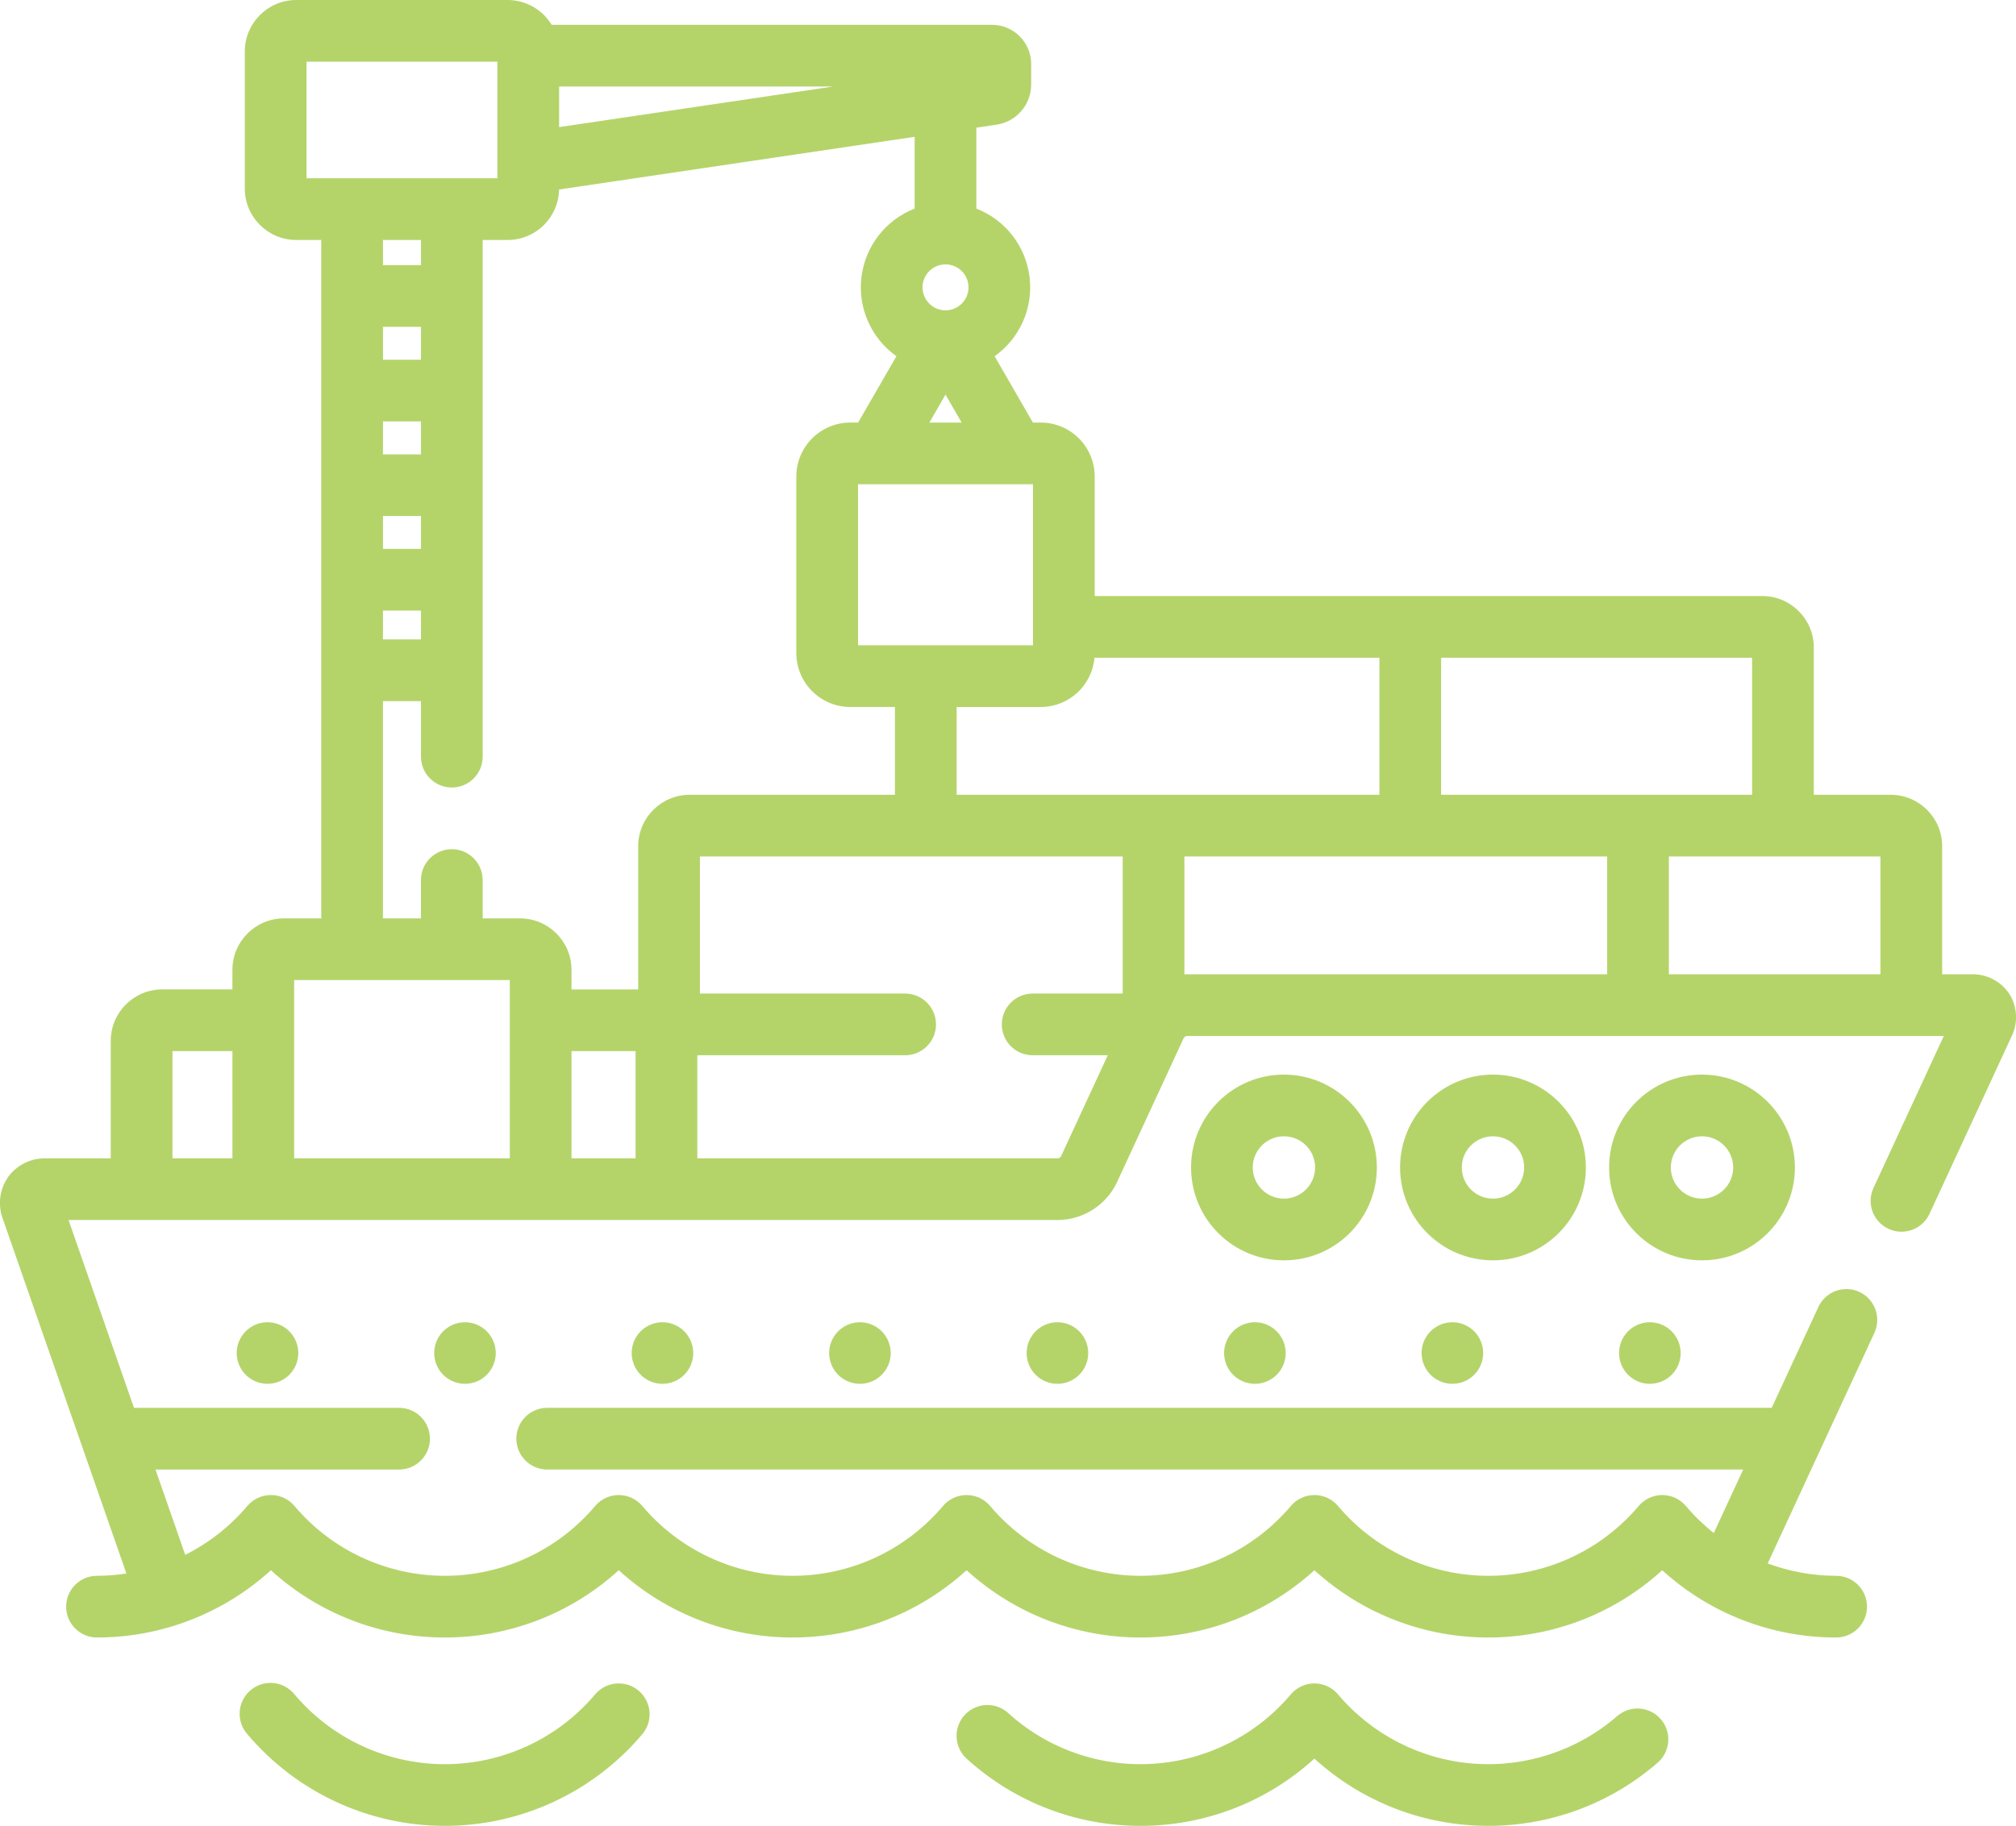
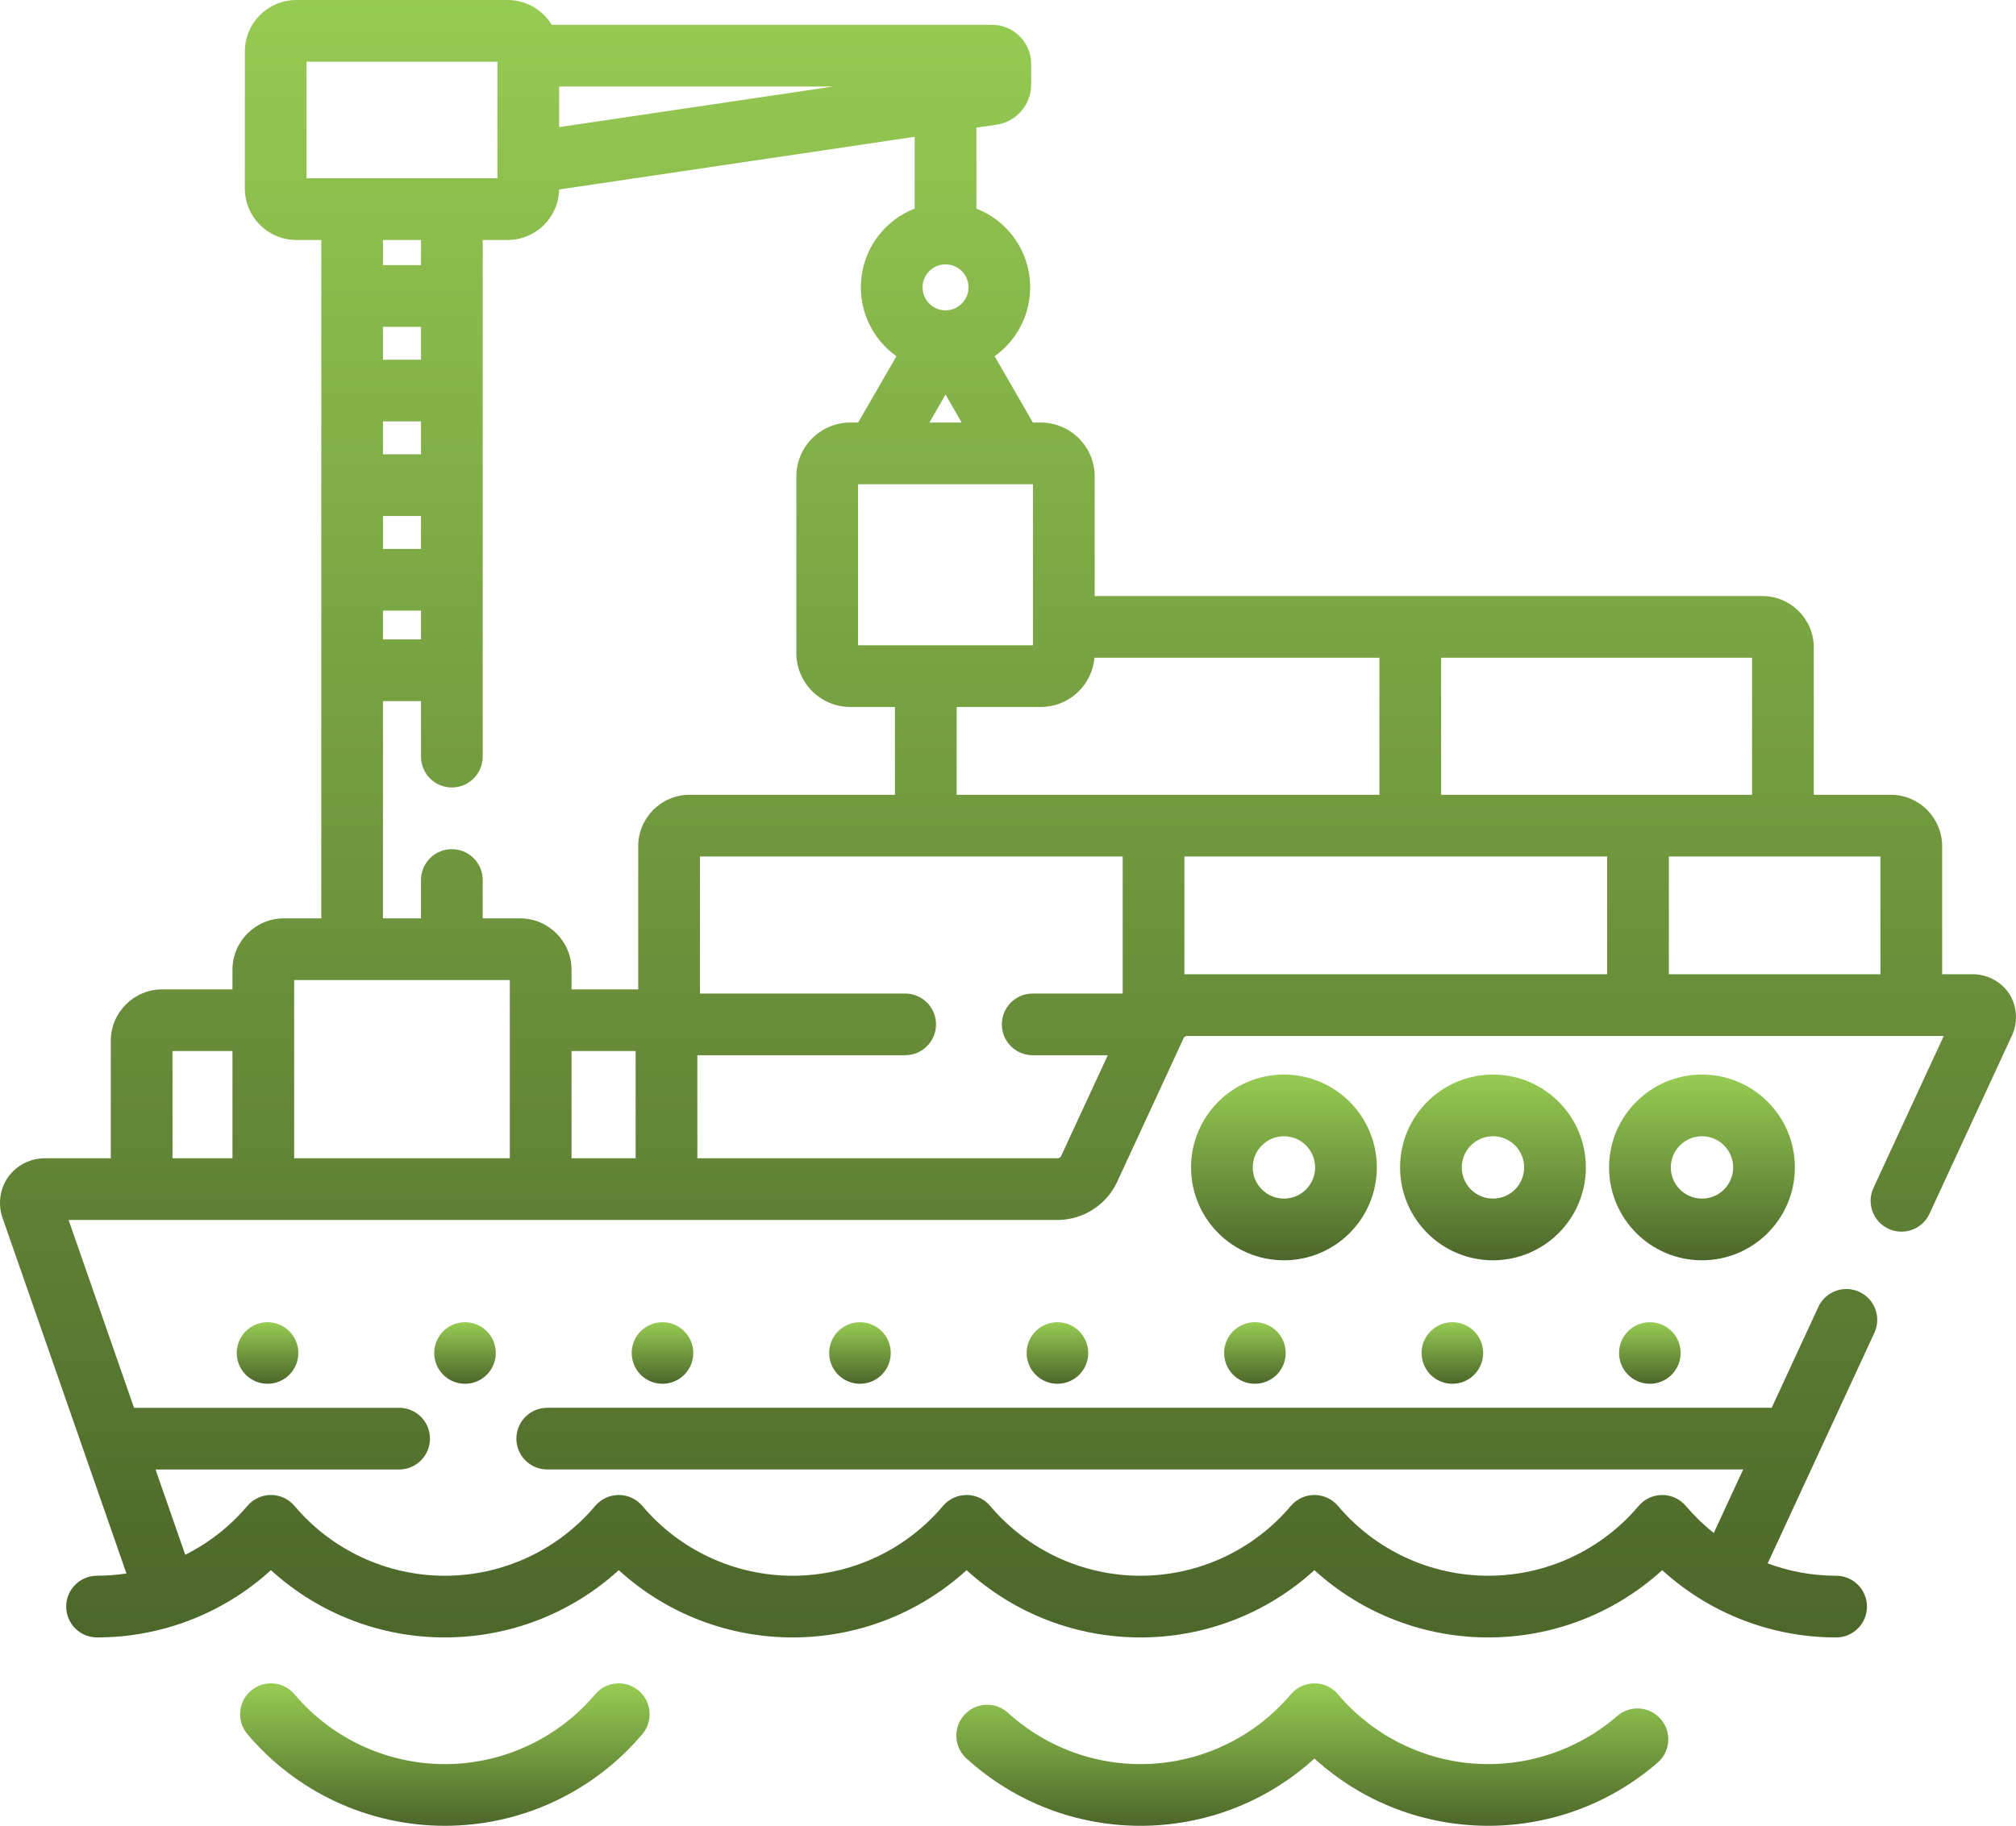
- <svg xmlns="http://www.w3.org/2000/svg" viewBox="-16527 -12483 512.002 463.841">
+ <svg xmlns="http://www.w3.org/2000/svg" viewBox="-9796.999 8510 512.023 463.844">
  <defs>
    <style>
      .cls-1 {
-         fill: #b4d46a;
+         fill: url(#linear-gradient);
      }
    </style>
+     <linearGradient id="linear-gradient" x1="0.5" x2="0.5" y2="1" gradientUnits="objectBoundingBox">
+       <stop offset="0" stop-color="#97cc53" />
+       <stop offset="1" stop-color="#4c662a" />
+     </linearGradient>
  </defs>
-   <g id="ship" transform="translate(-16527 -12507.08)">
+   <g id="ship" transform="translate(-9796.986 8485.92)">
    <g id="Group_1343" data-name="Group 1343">
      <g id="Group_1342" data-name="Group 1342">
-         <path id="Path_8113" data-name="Path 8113" class="cls-1" d="M326.088,297.07a23.592,23.592,0,1,0,23.589,23.592A23.618,23.618,0,0,0,326.088,297.07Zm0,31.511A7.919,7.919,0,1,1,334,320.662,7.927,7.927,0,0,1,326.089,328.581Z" />
+         <path id="Path_8113" data-name="Path 8113" class="cls-1" d="M326.088,297.07a23.592,23.592,0,1,0,23.589,23.591A23.593,23.593,0,0,0,326.088,297.07Zm0,31.511A7.919,7.919,0,1,1,334,320.662a7.919,7.919,0,0,1-7.912,7.919Z" />
      </g>
    </g>
    <g id="Group_1345" data-name="Group 1345">
      <g id="Group_1344" data-name="Group 1344">
-         <path id="Path_8114" data-name="Path 8114" class="cls-1" d="M379.175,297.07a23.592,23.592,0,1,0,23.588,23.592A23.618,23.618,0,0,0,379.175,297.07Zm0,31.511a7.919,7.919,0,1,1,7.915-7.919A7.927,7.927,0,0,1,379.175,328.581Z" />
+         <path id="Path_8114" data-name="Path 8114" class="cls-1" d="M379.175,297.07a23.592,23.592,0,1,0,23.588,23.591A23.593,23.593,0,0,0,379.175,297.07Zm0,31.511a7.919,7.919,0,1,1,7.915-7.918,7.919,7.919,0,0,1-7.915,7.918Z" />
      </g>
    </g>
    <g id="Group_1347" data-name="Group 1347">
      <g id="Group_1346" data-name="Group 1346">
-         <path id="Path_8115" data-name="Path 8115" class="cls-1" d="M432.26,297.07a23.592,23.592,0,1,0,23.589,23.592A23.618,23.618,0,0,0,432.26,297.07Zm0,31.511a7.919,7.919,0,1,1,7.916-7.919A7.927,7.927,0,0,1,432.26,328.581Z" />
+         <path id="Path_8115" data-name="Path 8115" class="cls-1" d="M432.26,297.07a23.592,23.592,0,1,0,23.589,23.591A23.593,23.593,0,0,0,432.26,297.07Zm0,31.511a7.919,7.919,0,1,1,7.916-7.918,7.919,7.919,0,0,1-7.916,7.918Z" />
      </g>
    </g>
    <g id="Group_1349" data-name="Group 1349">
      <g id="Group_1348" data-name="Group 1348">
-         <path id="Path_8116" data-name="Path 8116" class="cls-1" d="M73.458,362.265a7.82,7.82,0,1,0,2.3,5.538A7.864,7.864,0,0,0,73.458,362.265Z" />
+         <path id="Path_8116" data-name="Path 8116" class="cls-1" d="M73.458,362.265a7.82,7.82,0,1,0,2.3,5.538A7.82,7.82,0,0,0,73.458,362.265Z" />
      </g>
    </g>
    <g id="Group_1351" data-name="Group 1351">
      <g id="Group_1350" data-name="Group 1350">
-         <path id="Path_8117" data-name="Path 8117" class="cls-1" d="M123.612,362.265a7.82,7.82,0,1,0,2.3,5.538A7.864,7.864,0,0,0,123.612,362.265Z" />
+         <path id="Path_8117" data-name="Path 8117" class="cls-1" d="M123.612,362.265a7.82,7.82,0,1,0,2.3,5.538A7.82,7.82,0,0,0,123.612,362.265Z" />
      </g>
    </g>
    <g id="Group_1353" data-name="Group 1353">
      <g id="Group_1352" data-name="Group 1352">
-         <path id="Path_8118" data-name="Path 8118" class="cls-1" d="M173.766,362.265a7.82,7.82,0,1,0,2.3,5.538A7.864,7.864,0,0,0,173.766,362.265Z" />
+         <path id="Path_8118" data-name="Path 8118" class="cls-1" d="M173.766,362.265a7.82,7.82,0,1,0,2.3,5.538,7.82,7.82,0,0,0-2.3-5.538Z" />
      </g>
    </g>
    <g id="Group_1355" data-name="Group 1355">
      <g id="Group_1354" data-name="Group 1354">
-         <path id="Path_8119" data-name="Path 8119" class="cls-1" d="M223.92,362.265a7.82,7.82,0,1,0,2.3,5.538A7.864,7.864,0,0,0,223.92,362.265Z" />
+         <path id="Path_8119" data-name="Path 8119" class="cls-1" d="M223.92,362.265a7.82,7.82,0,1,0,2.3,5.538,7.82,7.82,0,0,0-2.3-5.538Z" />
      </g>
    </g>
    <g id="Group_1357" data-name="Group 1357">
      <g id="Group_1356" data-name="Group 1356">
-         <path id="Path_8120" data-name="Path 8120" class="cls-1" d="M274.074,362.265a7.82,7.82,0,1,0,2.3,5.538A7.864,7.864,0,0,0,274.074,362.265Z" />
+         <path id="Path_8120" data-name="Path 8120" class="cls-1" d="M274.074,362.265a7.82,7.82,0,1,0,2.3,5.538A7.82,7.82,0,0,0,274.074,362.265Z" />
      </g>
    </g>
    <g id="Group_1359" data-name="Group 1359">
      <g id="Group_1358" data-name="Group 1358">
-         <path id="Path_8121" data-name="Path 8121" class="cls-1" d="M324.228,362.265a7.82,7.82,0,1,0,2.3,5.538A7.846,7.846,0,0,0,324.228,362.265Z" />
+         <path id="Path_8121" data-name="Path 8121" class="cls-1" d="M324.228,362.265a7.82,7.82,0,1,0,2.3,5.538A7.82,7.82,0,0,0,324.228,362.265Z" />
      </g>
    </g>
    <g id="Group_1361" data-name="Group 1361">
      <g id="Group_1360" data-name="Group 1360">
-         <path id="Path_8122" data-name="Path 8122" class="cls-1" d="M374.382,362.265a7.82,7.82,0,1,0,2.3,5.538A7.864,7.864,0,0,0,374.382,362.265Z" />
+         <path id="Path_8122" data-name="Path 8122" class="cls-1" d="M374.382,362.265a7.82,7.82,0,1,0,2.3,5.538,7.82,7.82,0,0,0-2.3-5.538Z" />
      </g>
    </g>
    <g id="Group_1363" data-name="Group 1363">
      <g id="Group_1362" data-name="Group 1362">
-         <path id="Path_8123" data-name="Path 8123" class="cls-1" d="M424.536,362.265a7.82,7.82,0,1,0,2.3,5.538A7.846,7.846,0,0,0,424.536,362.265Z" />
+         <path id="Path_8123" data-name="Path 8123" class="cls-1" d="M424.536,362.265a7.82,7.82,0,1,0,2.3,5.538,7.82,7.82,0,0,0-2.3-5.538Z" />
      </g>
    </g>
    <g id="Group_1365" data-name="Group 1365">
      <g id="Group_1364" data-name="Group 1364">
-         <path id="Path_8124" data-name="Path 8124" class="cls-1" d="M421.782,460.807a7.837,7.837,0,0,0-11.055-.782,49.96,49.96,0,0,1-70.924-5.519,7.838,7.838,0,0,0-11.968,0,49.959,49.959,0,0,1-71.791,4.748,7.837,7.837,0,0,0-10.543,11.6,65.63,65.63,0,0,0,88.32-.018A65.626,65.626,0,0,0,421,471.861,7.836,7.836,0,0,0,421.782,460.807Z" />
+         <path id="Path_8124" data-name="Path 8124" class="cls-1" d="M421.782,460.807a7.837,7.837,0,0,0-11.055-.782,49.96,49.96,0,0,1-70.924-5.519,7.838,7.838,0,0,0-11.968,0,49.959,49.959,0,0,1-71.791,4.748,7.838,7.838,0,1,0-10.543,11.6,65.63,65.63,0,0,0,88.32-.018A65.626,65.626,0,0,0,421,471.861a7.836,7.836,0,0,0,.782-11.054Z" />
      </g>
    </g>
    <g id="Group_1367" data-name="Group 1367">
      <g id="Group_1366" data-name="Group 1366">
-         <path id="Path_8125" data-name="Path 8125" class="cls-1" d="M162.2,453.584a7.838,7.838,0,0,0-11.044.923,49.965,49.965,0,0,1-76.372,0A7.837,7.837,0,1,0,62.82,464.628a65.64,65.64,0,0,0,100.306,0A7.837,7.837,0,0,0,162.2,453.584Z" />
+         <path id="Path_8125" data-name="Path 8125" class="cls-1" d="M162.2,453.584a7.838,7.838,0,0,0-11.044.923,49.965,49.965,0,0,1-76.372,0,7.836,7.836,0,1,0-11.965,10.122,65.64,65.64,0,0,0,100.307,0,7.837,7.837,0,0,0-.926-11.044Z" />
      </g>
    </g>
    <g id="Group_1369" data-name="Group 1369">
      <g id="Group_1368" data-name="Group 1368">
-         <path id="Path_8126" data-name="Path 8126" class="cls-1" d="M510.33,276.6a11.157,11.157,0,0,0-9.666-5.015h-7.412V239.052a13.076,13.076,0,0,0-13.061-13.061h-19.54v-37.43A13.076,13.076,0,0,0,447.59,175.5H278.019V145.122a13.707,13.707,0,0,0-13.691-13.691h-2L252.6,114.576a21.467,21.467,0,0,0-4.632-37.505V56.513l5.163-.765A10.318,10.318,0,0,0,261.886,45.6V40.317a9.938,9.938,0,0,0-9.926-9.926H140.1a13.052,13.052,0,0,0-11.16-6.311h-53.7A13.076,13.076,0,0,0,62.175,37.141V71.986A13.076,13.076,0,0,0,75.236,85.047h6.35V257.385h-9.5a13.076,13.076,0,0,0-13.061,13.061v4.985H41.187a13.076,13.076,0,0,0-13.061,13.061v29.845H11.644a11.549,11.549,0,0,0-9.593,4.755A11.55,11.55,0,0,0,.715,333.717l31.387,90.1a50.075,50.075,0,0,1-7.468.574,7.837,7.837,0,0,0,0,15.674A65.526,65.526,0,0,0,68.8,422.981a65.628,65.628,0,0,0,88.338,0,65.63,65.63,0,0,0,88.34,0,65.629,65.629,0,0,0,88.339,0,65.628,65.628,0,0,0,88.338,0,65.53,65.53,0,0,0,44.169,17.088,7.837,7.837,0,0,0,0-15.674,49.9,49.9,0,0,1-17.382-3.136l27.072-58.525a7.837,7.837,0,1,0-14.225-6.581l-11.828,25.57H138.972a7.837,7.837,0,0,0,0,15.674H442.716l-7.463,16.133a50.4,50.4,0,0,1-7.11-6.878,7.838,7.838,0,0,0-11.968,0,49.963,49.963,0,0,1-76.372,0,7.838,7.838,0,0,0-11.968,0,49.963,49.963,0,0,1-76.372,0,7.838,7.838,0,0,0-11.968,0,49.963,49.963,0,0,1-76.372,0,7.837,7.837,0,0,0-11.967,0,49.963,49.963,0,0,1-76.372,0,7.838,7.838,0,0,0-11.968,0A50.067,50.067,0,0,1,47.039,419.07L39.49,397.4h61.862a7.837,7.837,0,0,0,0-15.674H34.029L17.408,334.008H268.974a16.768,16.768,0,0,0,14.578-9.319l17.135-37.04a2.006,2.006,0,0,1,.612-.392H493.663l-17.853,38.6a7.837,7.837,0,1,0,14.226,6.58l20.792-44.95A11.155,11.155,0,0,0,510.33,276.6Zm-451.3,41.736H43.8V291.1H59.028ZM366,191.173h78.975V225.99H366ZM262.345,147.1v40.907H217.916V147.1ZM236.03,131.431l4.1-7.1,4.1,7.1Zm4.1-40.188a5.838,5.838,0,1,1-5.836,5.838A5.843,5.843,0,0,1,240.131,91.243ZM142,46.064h69.562L142,56.373ZM77.848,69.373V39.753h48.478v29.62Zm19.41,94.156V155.17h9.657v8.359Zm9.657,15.673v7.314H97.258V179.2ZM97.258,139.5v-8.359h9.657V139.5Zm0-24.032v-8.359h9.657v8.359Zm0-24.032V85.047h9.656v6.386Zm32.214,226.9H74.7V273.056h54.77Zm31.953,0h-16.28V291.1h16.28Zm.657-79.285v36.381H145.145v-4.985a13.076,13.076,0,0,0-13.061-13.061h-9.5v-9.741a7.837,7.837,0,1,0-15.674,0v9.741H97.257V202.192h9.656V216.3a7.837,7.837,0,1,0,15.674,0V85.047h6.351a13.07,13.07,0,0,0,13.049-12.828l90.308-13.384V77.069a21.466,21.466,0,0,0-4.632,37.505l-9.729,16.855h-2a13.707,13.707,0,0,0-13.691,13.691v44.871a13.707,13.707,0,0,0,13.691,13.691h11.351v22.306H175.144A13.077,13.077,0,0,0,162.082,239.05Zm123.044,37.432H262.268a7.837,7.837,0,0,0,0,15.674H281.34l-11.93,25.79a2.006,2.006,0,0,1-.612.392H177.1V292.156h52.779a7.837,7.837,0,0,0,0-15.674H177.756V241.665h107.37v34.817ZM242.958,225.99V203.684h21.37a13.7,13.7,0,0,0,13.631-12.511h72.369V225.99Zm165.211,45.594H301.123c-.108,0-.215.01-.324.014V241.663h107.37v29.921Zm69.409,0H423.842V241.663h53.736Z" />
+         <path id="Path_8126" data-name="Path 8126" class="cls-1" d="M510.33,276.6a11.157,11.157,0,0,0-9.666-5.015h-7.412V239.052a13.076,13.076,0,0,0-13.061-13.061h-19.54v-37.43A13.076,13.076,0,0,0,447.59,175.5H278.019V145.122a13.707,13.707,0,0,0-13.691-13.691h-2L252.6,114.576a21.467,21.467,0,0,0-4.632-37.5V56.513l5.163-.765A10.318,10.318,0,0,0,261.886,45.6V40.317a9.938,9.938,0,0,0-9.926-9.926H140.1a13.052,13.052,0,0,0-11.16-6.311H75.24A13.076,13.076,0,0,0,62.175,37.141V71.986A13.076,13.076,0,0,0,75.236,85.047h6.35V257.385h-9.5a13.076,13.076,0,0,0-13.061,13.061v4.985H41.187a13.076,13.076,0,0,0-13.061,13.061v29.845H11.644a11.549,11.549,0,0,0-9.593,4.755A11.55,11.55,0,0,0,.715,333.717l31.387,90.1a50.084,50.084,0,0,1-7.468.574,7.837,7.837,0,1,0,0,15.674A65.526,65.526,0,0,0,68.8,422.981a65.628,65.628,0,0,0,88.338,0,65.63,65.63,0,0,0,88.34,0,65.629,65.629,0,0,0,88.339,0,65.628,65.628,0,0,0,88.338,0,65.53,65.53,0,0,0,44.169,17.088,7.837,7.837,0,1,0,0-15.674,49.9,49.9,0,0,1-17.382-3.136l27.072-58.525a7.837,7.837,0,1,0-14.225-6.581l-11.828,25.57H138.972a7.837,7.837,0,0,0,0,15.674H442.716l-7.463,16.133a50.4,50.4,0,0,1-7.11-6.878,7.838,7.838,0,0,0-11.968,0,49.963,49.963,0,0,1-76.372,0,7.838,7.838,0,0,0-11.968,0,49.963,49.963,0,0,1-76.372,0,7.838,7.838,0,0,0-11.968,0,49.963,49.963,0,0,1-76.372,0,7.837,7.837,0,0,0-11.967,0,49.963,49.963,0,0,1-76.372,0,7.838,7.838,0,0,0-11.968,0A50.067,50.067,0,0,1,47.039,419.07L39.49,397.4h61.862a7.837,7.837,0,1,0,0-15.674H34.029L17.408,334.008H268.974a16.768,16.768,0,0,0,14.578-9.319l17.135-37.04a2.006,2.006,0,0,1,.612-.392H493.663l-17.853,38.6a7.837,7.837,0,1,0,14.226,6.58l20.792-44.95a11.155,11.155,0,0,0-.5-10.887ZM59.03,318.336H43.8V291.1H59.028ZM366,191.173h78.975V225.99H366ZM262.345,147.1v40.907H217.916V147.1ZM236.03,131.431l4.1-7.1,4.1,7.1Zm4.1-40.188a5.838,5.838,0,1,1-5.836,5.837,5.838,5.838,0,0,1,5.836-5.837ZM142,46.064h69.562L142,56.373ZM77.848,69.373V39.753h48.478v29.62Zm19.41,94.156V155.17h9.657v8.359Zm9.657,15.673v7.314H97.258V179.2Zm-9.657-39.7v-8.359h9.657V139.5Zm0-24.032v-8.359h9.657v8.359Zm0-24.032V85.047h9.656v6.386Zm32.214,226.9H74.7v-45.28h54.77Zm31.953,0h-16.28V291.1h16.28Zm.657-79.285v36.381H145.145v-4.985a13.076,13.076,0,0,0-13.061-13.061h-9.5v-9.741a7.837,7.837,0,1,0-15.674,0v9.741H97.257V202.192h9.656V216.3a7.837,7.837,0,1,0,15.674,0V85.047h6.351a13.07,13.07,0,0,0,13.049-12.828l90.308-13.384V77.069a21.466,21.466,0,0,0-4.632,37.505l-9.729,16.855h-2a13.707,13.707,0,0,0-13.691,13.691v44.871a13.707,13.707,0,0,0,13.691,13.691h11.351v22.306H175.144a13.077,13.077,0,0,0-13.062,13.062Zm123.044,37.432H262.268a7.837,7.837,0,0,0,0,15.674H281.34l-11.93,25.79a2.005,2.005,0,0,1-.612.392H177.1V292.156h52.779a7.837,7.837,0,1,0,0-15.674H177.756V241.665h107.37v34.817ZM242.958,225.99V203.684h21.37a13.7,13.7,0,0,0,13.631-12.511h72.369V225.99Zm165.211,45.594H301.123c-.108,0-.215.01-.324.014V241.663h107.37v29.921Zm69.409,0H423.842V241.663h53.736Z" />
      </g>
    </g>
  </g>
</svg>
